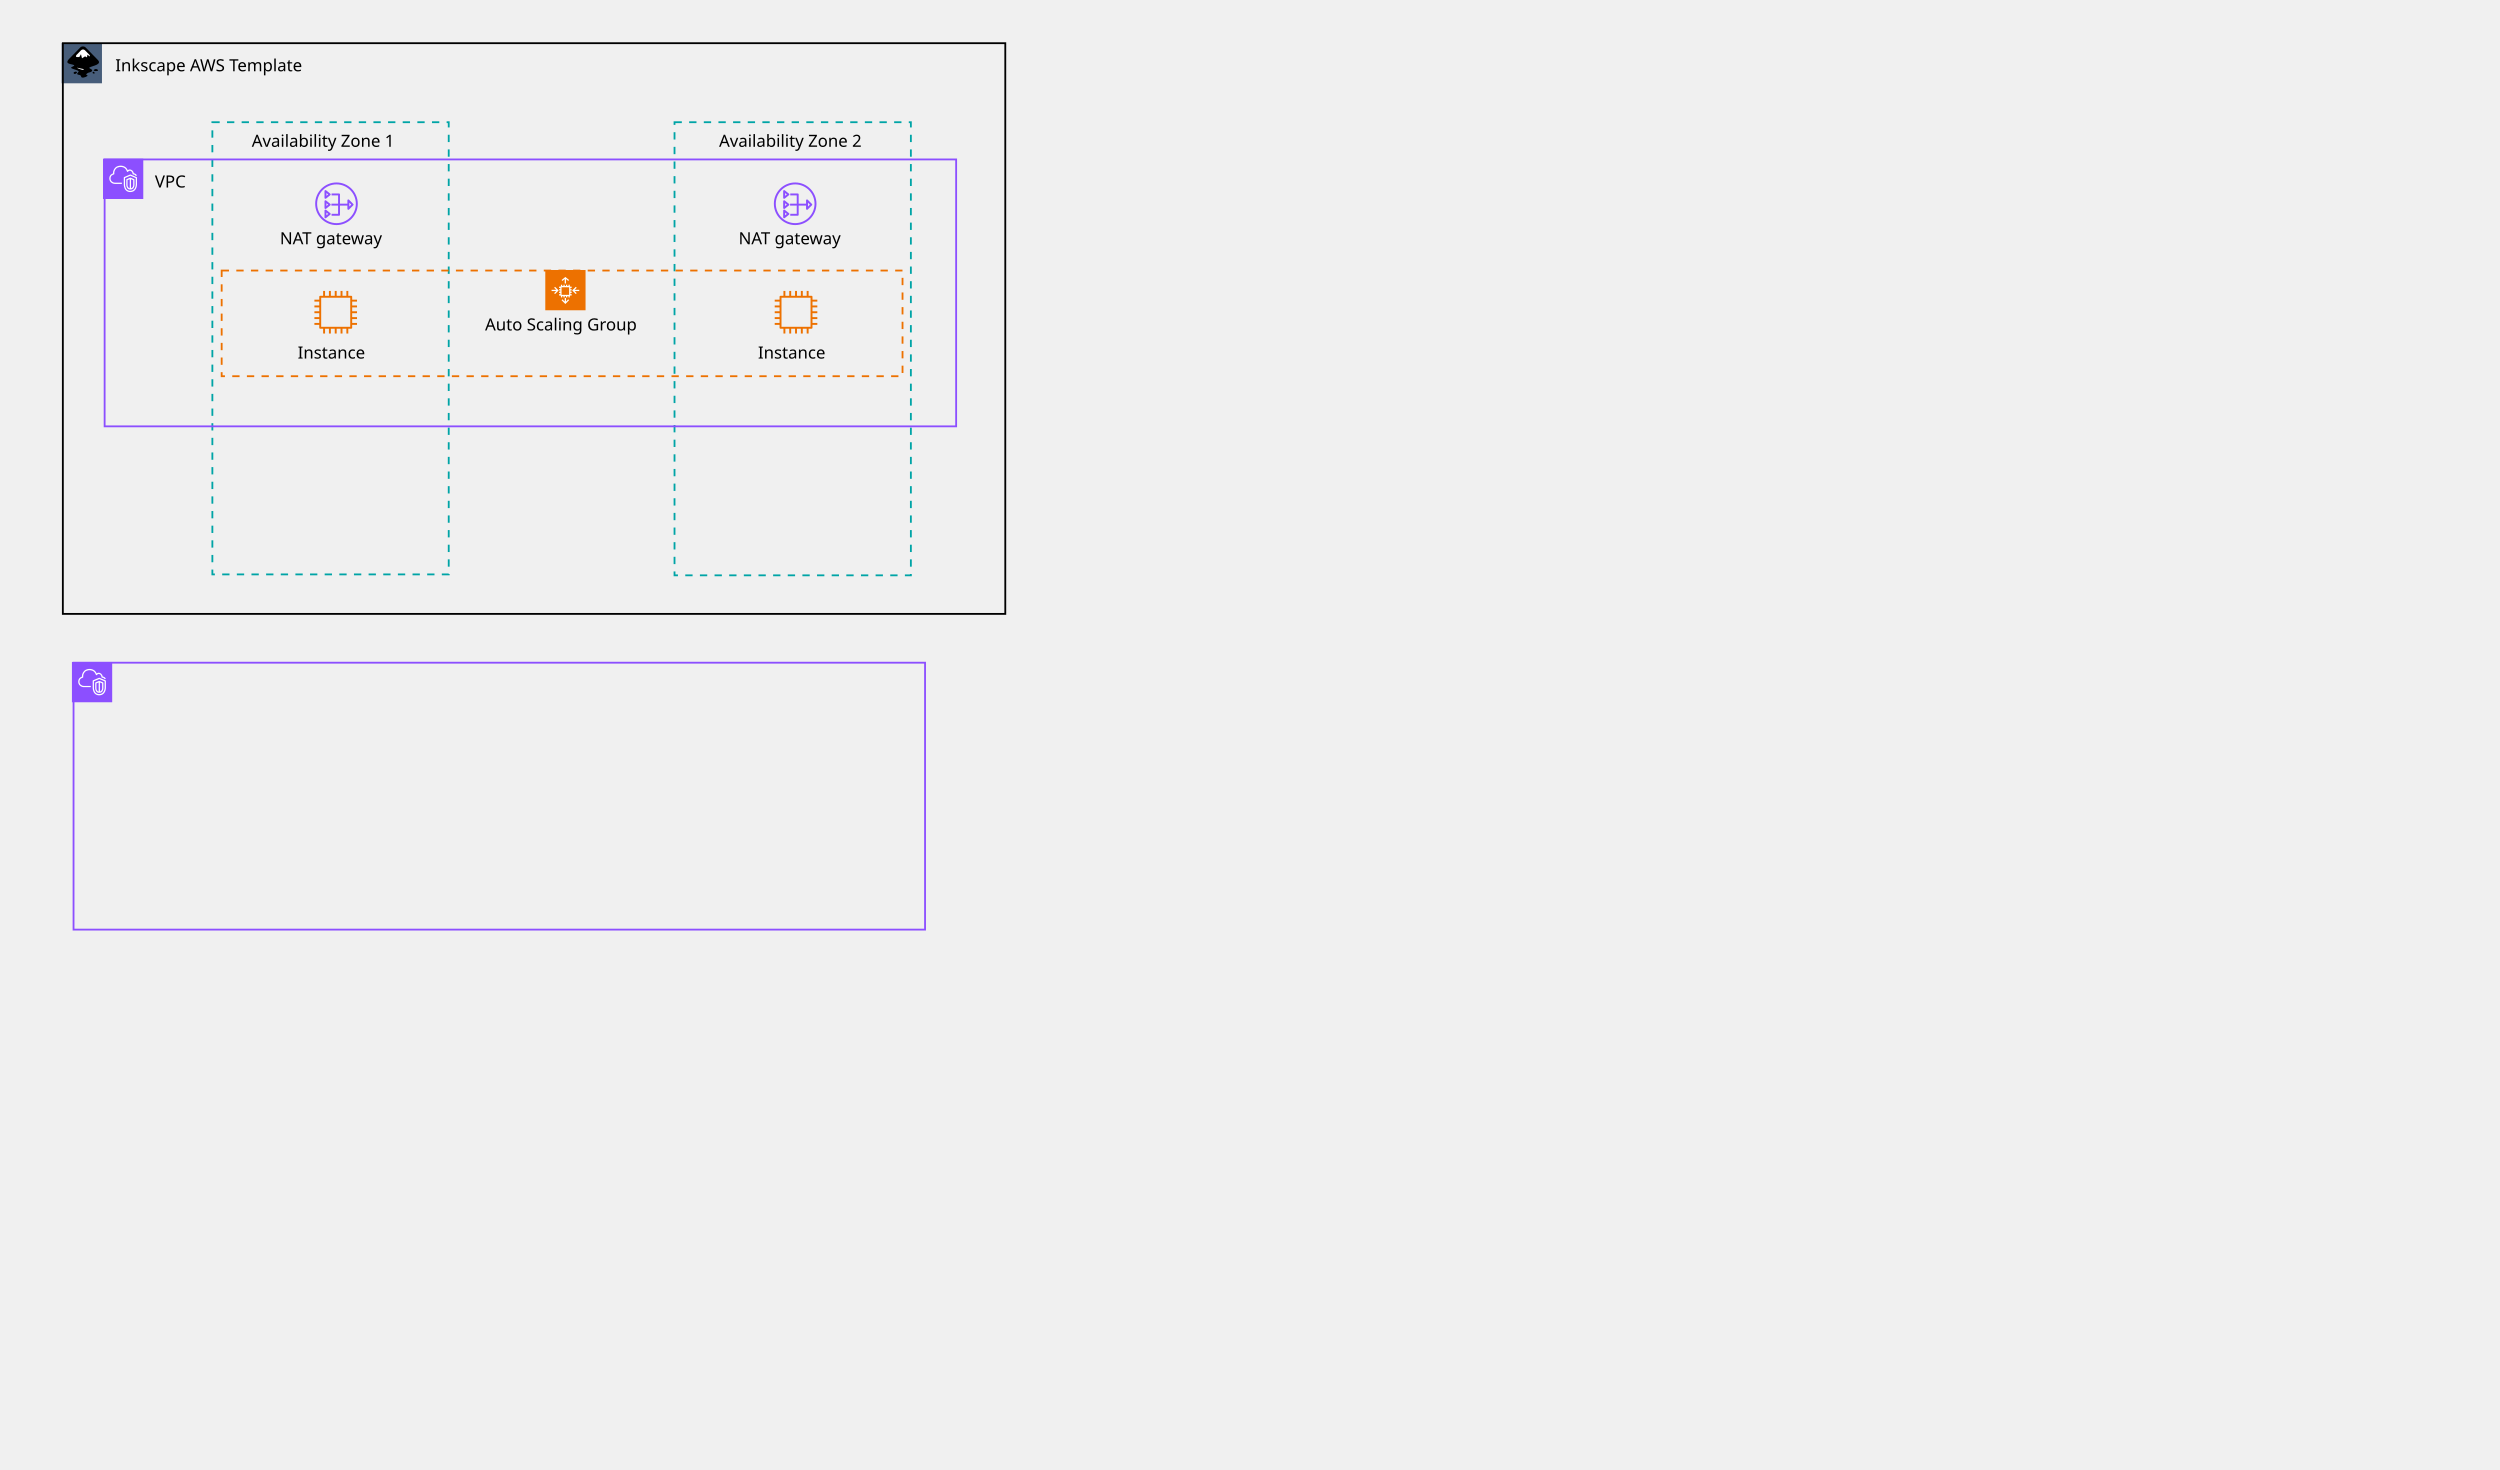
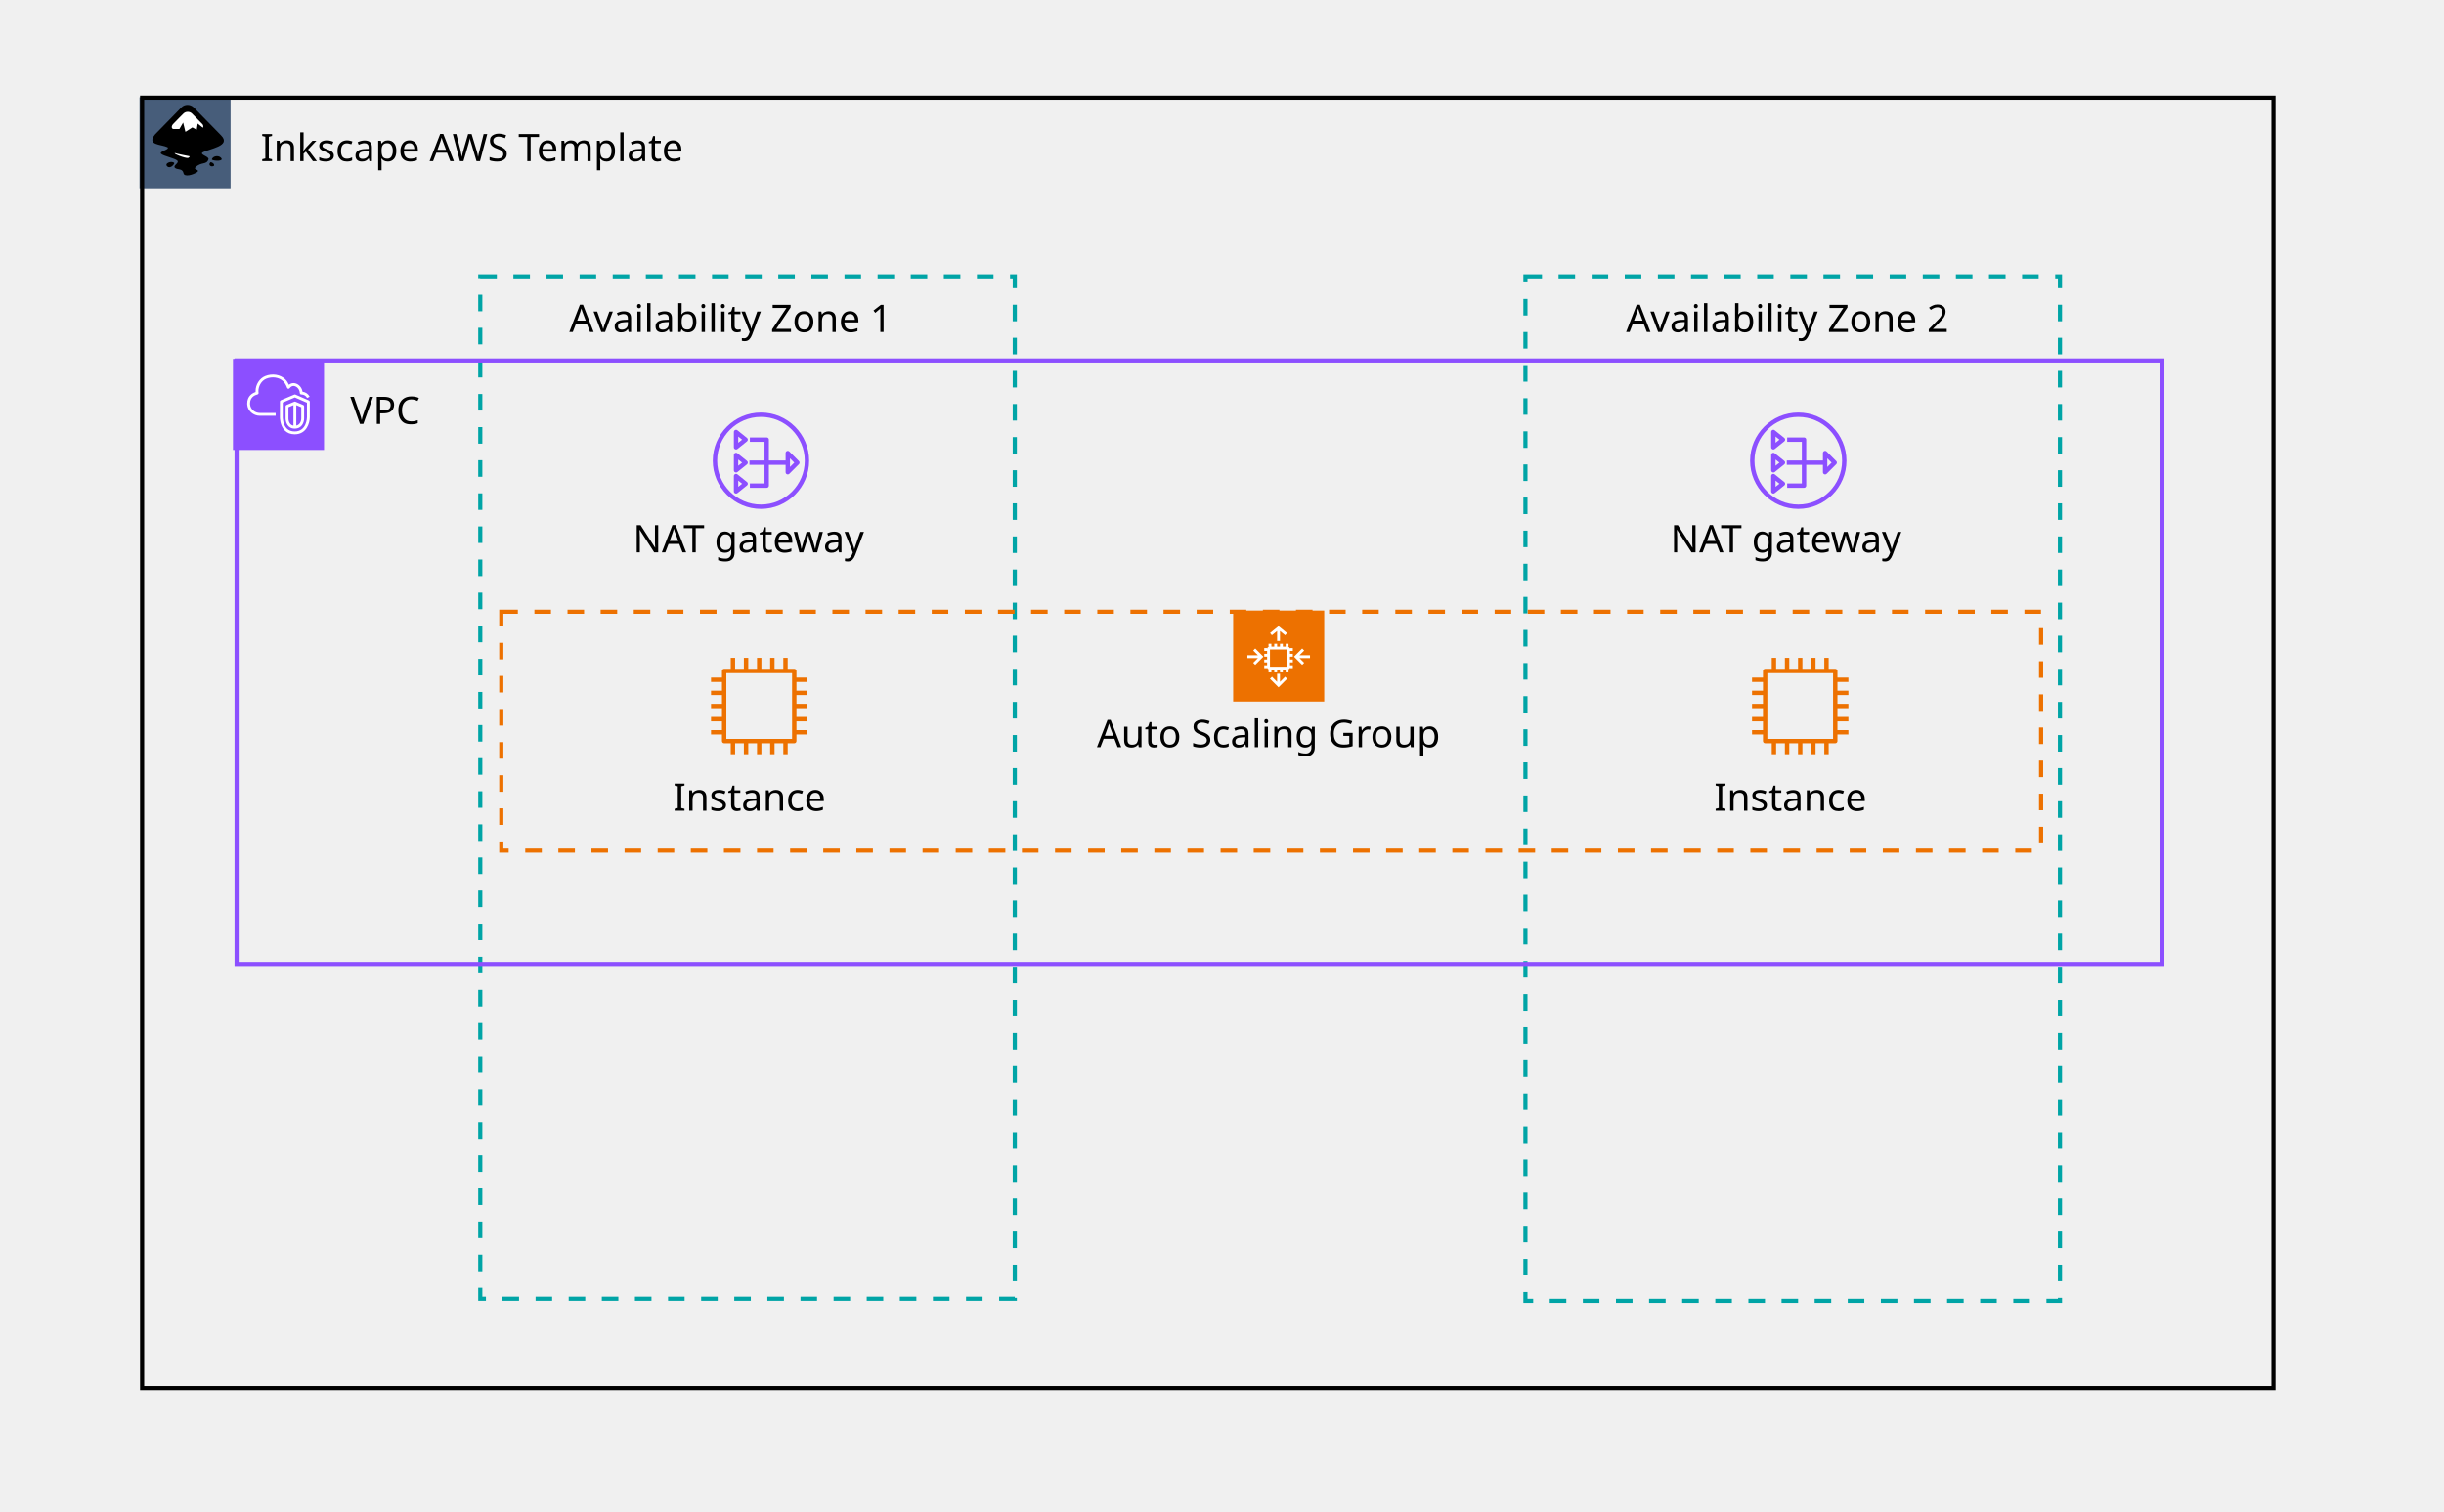
- <svg xmlns="http://www.w3.org/2000/svg" xmlns:xlink="http://www.w3.org/1999/xlink" width="683.003mm" height="401.342mm" viewBox="0 0 683.003 401.342" version="1.1" id="svg5" xml:space="preserve">
+ <svg xmlns="http://www.w3.org/2000/svg" xmlns:xlink="http://www.w3.org/1999/xlink" width="295.245mm" height="182.672mm" viewBox="0 0 295.245 182.672" version="1.1" id="svg5" xml:space="preserve">
  <defs id="defs2">
    <symbol id="symbol3080">
      <rect style="fill:none;stroke:#00a4a6;stroke-width:0.314;stroke-dasharray:1.257, 1.257;stroke-dashoffset:0;stroke-opacity:1" id="rect2463" width="59.938" height="107.395" x="187.771" y="66.154" />
      <text xml:space="preserve" style="font-size:3.782px;line-height:1.25;font-family:sans-serif;letter-spacing:0px;stroke-width:0.095" x="200.373" y="72.968" id="text2795">
        <tspan id="tspan2793" style="stroke-width:0.095" x="200.373" y="72.968">Availability Zone 1</tspan>
      </text>
    </symbol>
    <linearGradient gradientUnits="userSpaceOnUse" id="linearGradient5785">
      <stop id="stop5787" offset="0" style="stop-color:#c0cdf9;stop-opacity:1" />
      <stop id="stop5789" offset="1" style="stop-color:#07092d;stop-opacity:0.288" />
    </linearGradient>
    <linearGradient gradientUnits="userSpaceOnUse" y2="60" x2="58" y1="35" x1="33" xlink:href="#WhiteTransparent-4" id="shinySpecular-4" gradientTransform="matrix(1.009184,0,0,1.009184,-0.3890738,-0.3831933)" />
    <linearGradient gradientUnits="userSpaceOnUse" id="WhiteTransparent-4">
      <stop id="stop7606-4" offset="0" style="stop-color:white;stop-opacity:1" />
      <stop id="stop7608-7" offset="1" style="stop-color:white;stop-opacity:0" />
    </linearGradient>
    <linearGradient gradientUnits="userSpaceOnUse" y2="50" x2="90" y1="20" x1="60" xlink:href="#WhiteTransparent-4" id="IcecapTip-6" />
    <symbol id="res-amazon-vpc-nat-gateway">
      <g id="Icon-Resource/Networking-and-Content-Delivery/Res_Amazon-VPC_NAT-Gateway_48" stroke="none" stroke-width="1" fill="none" fill-rule="evenodd">
        <path d="m 13.626,35.921 v -2.838 l 1.774,1.419 z m -0.375,-5.7 c -0.301,-0.241 -0.714,-0.288 -1.059,-0.12 -0.345,0.167 -0.566,0.516 -0.566,0.901 v 7 c 0,0.385 0.221,0.734 0.566,0.901 0.139,0.067 0.287,0.099 0.434,0.099 0.223,0 0.444,-0.074 0.625,-0.219 l 4.375,-3.5 c 0.237,-0.19 0.375,-0.477 0.375,-0.781 0,-0.304 -0.138,-0.591 -0.375,-0.781 z m 24.001,-3.384 v -3.922 l 1.961,1.961 z m 4.082,-2.668 -4.375,-4.375 c -0.286,-0.286 -0.714,-0.372 -1.09,-0.217 -0.374,0.155 -0.617,0.52 -0.617,0.924 v 3.375 h -7.626 v -9.5 c 0,-0.553 -0.447,-1 -1,-1 h -7.694 v 2 h 6.694 v 8.5 h -6.875 v 2 h 6.875 v 8.501 h -6.694 v 2 h 7.694 c 0.553,0 1,-0.447 1,-1 v -9.501 h 7.626 v 3.376 c 0,0.404 0.244,0.77 0.617,0.924 0.124,0.052 0.254,0.076 0.383,0.076 0.26,0 0.516,-0.102 0.707,-0.293 l 4.375,-4.376 c 0.391,-0.391 0.391,-1.023 0,-1.414 z m -27.708,2.127 v -2.839 l 1.774,1.419 z m -0.375,-5.701 c -0.301,-0.241 -0.714,-0.287 -1.059,-0.12 -0.345,0.167 -0.566,0.516 -0.566,0.901 v 7.001 c 0,0.385 0.221,0.734 0.566,0.901 0.139,0.067 0.287,0.099 0.434,0.099 0.223,0 0.444,-0.074 0.625,-0.219 l 4.375,-3.501 c 0.237,-0.19 0.375,-0.477 0.375,-0.781 0,-0.304 -0.138,-0.591 -0.375,-0.781 z m 0.375,-4.8 v -2.838 l 1.774,1.419 z m -0.375,-5.7 c -0.301,-0.241 -0.714,-0.288 -1.059,-0.12 -0.345,0.167 -0.566,0.516 -0.566,0.901 v 7 c 0,0.385 0.221,0.734 0.566,0.901 0.139,0.067 0.287,0.099 0.434,0.099 0.223,0 0.444,-0.074 0.625,-0.219 l 4.375,-3.5 c 0.237,-0.19 0.375,-0.477 0.375,-0.781 0,-0.304 -0.138,-0.591 -0.375,-0.781 z m 10.75,33.908 c -11.028,0 -20.001,-8.973 -20.001,-20.002 0,-11.028 8.973,-20.001 20.001,-20.001 11.029,0 20.002,8.973 20.002,20.001 0,11.029 -8.973,20.002 -20.002,20.002 z m 0,-42.003 c -12.132,0 -22.001,9.869 -22.001,22.001 0,12.132 9.869,22.002 22.001,22.002 12.132,0 22.002,-9.87 22.002,-22.002 0,-12.132 -9.87,-22.001 -22.002,-22.001 z" id="AWS-Amazon-VPC_NAT-gateway_Resource-Icon_light-bg" fill="#8c4fff" />
      </g>
    </symbol>
    <symbol id="res-amazon-ec2-instance">
      <g id="Icon-Resource/Compute/Res_Amazon-EC2_Instance_48" stroke="none" stroke-width="1" fill="none" fill-rule="evenodd">
        <path d="M 9,39 H 39 V 9 H 9 Z M 46,13 V 11 H 41 V 8 C 41,7.448 40.552,7 40,7 H 37 V 2 H 35 V 7 H 31 V 2 H 29 V 7 H 25 V 2 H 23 V 7 H 19 V 2 H 17 V 7 H 13 V 2 H 11 V 7 H 8 C 7.447,7 7,7.448 7,8 v 3 H 2 v 2 h 5 v 4 H 2 v 2 h 5 v 4 H 2 v 2 h 5 v 4 H 2 v 2 h 5 v 4 H 2 v 2 h 5 v 3 c 0,0.553 0.447,1 1,1 h 3 v 5 h 2 v -5 h 4 v 5 h 2 v -5 h 4 v 5 h 2 v -5 h 4 v 5 h 2 v -5 h 4 v 5 h 2 v -5 h 3 c 0.552,0 1,-0.447 1,-1 v -3 h 5 v -2 h -5 v -4 h 5 v -2 h -5 v -4 h 5 v -2 h -5 v -4 h 5 v -2 h -5 v -4 z" id="Amazon-EC2-Instance_Resource-Icon_light-bg" fill="#ed7100" />
      </g>
    </symbol>
    <symbol id="arch-amazon-ec2-auto-scaling">
      <g id="Icon-Architecture/48/Arch_Amazon-EC2-Auto-Scaling_48" stroke="none" stroke-width="1" fill="none" fill-rule="evenodd">
        <g id="g206" fill="#ed7100">
          <rect id="rect204" x="0" y="0" width="64" height="64" />
        </g>
        <path d="m 54,31.431 h -7.4 l 3.31,-3.311 -1.421,-1.422 -5.736,5.738 5.736,5.738 1.421,-1.422 -3.31,-3.311 H 54 Z m -39.91,-3.311 3.31,3.311 H 10 v 2.011 h 7.4 l -3.31,3.311 1.421,1.422 5.736,-5.738 -5.736,-5.738 z M 25.857,39.474 H 37.918 V 27.409 H 25.857 Z M 39.928,26.404 h 2.01 v 2.011 h -2.01 v 2.011 h 2.01 v 2.011 h -2.01 v 2.011 h 2.01 v 2.011 h -2.01 v 2.011 h 2.01 v 2.011 h -2.01 v -0.695 c 0,0.938 -0.763,1.7 -1.699,1.7 h 0.694 v 2.011 h -2.01 v -2.011 h -2.01 v 2.011 H 32.893 V 41.484 H 30.882 v 2.011 h -2.01 v -2.011 h -2.01 v 2.011 h -2.01 v -2.011 h 0.694 c -0.936,0 -1.699,-0.762 -1.699,-1.7 v 0.695 h -2.01 v -2.011 h 2.01 v -2.011 h -2.01 v -2.011 h 2.01 V 32.436 h -2.01 v -2.011 h 2.01 v -2.011 h -2.01 v -2.011 h 2.01 v 0.695 c 0,-0.938 0.763,-1.7 1.699,-1.7 h -0.694 v -2.011 h 2.01 v 2.011 h 2.01 v -2.011 h 2.01 v 2.011 h 2.01 v -2.011 h 2.01 v 2.011 h 2.01 v -2.011 h 2.01 v 2.011 h -0.694 c 0.936,0 1.699,0.762 1.699,1.7 z m -7.036,23.747 V 44.5 H 30.882 v 5.651 L 27.282,46.55 25.861,47.972 31.887,54 37.914,47.972 36.493,46.55 Z M 27.205,17.387 25.938,15.825 31.887,11 l 5.949,4.825 -1.266,1.562 -3.678,-2.983 v 6.973 H 30.882 v -6.973 z" id="Amazon-EC2-Auto-Scaling_Icon_48_Squid" fill="#ffffff" />
      </g>
    </symbol>
  </defs>
  <g id="layer1" transform="translate(19.2445)">
    <rect style="fill:#475d7a;fill-opacity:1;stroke:none;stroke-width:0.5;stroke-dasharray:2, 2;stroke-dashoffset:0;stroke-opacity:1" id="rect15116" width="11" height="11" x="-2.389" y="11.755" />
    <g id="use1424" transform="matrix(0.171875,0,0,0.171875,8.899246,43.36657)" style="stroke-width:1.539">
      <g id="g17867" stroke="none" stroke-width="1" fill="none" fill-rule="evenodd">
        <g id="g17863" fill="#8c4fff">
          <rect id="rect17861" x="0" y="0" width="64" height="64" />
        </g>
        <path d="m 48,33.977 -3.501,-1.469 v 14.37 c 3.407,-0.731 3.499,-4.697 3.501,-4.883 z m -5.501,12.946 v -14.415 l -3.499,1.469 v 8.027 c 0.008,0.462 0.183,4.335 3.499,4.919 z m 0.613,-16.841 c 0.246,-0.105 0.526,-0.104 0.774,-0.001 l 5.501,2.309 c 0.372,0.156 0.613,0.519 0.613,0.922 v 8.692 c -0.022,2.427 -1.438,7 -6.63,7 -4.977,0 -6.344,-4.572 -6.37,-6.989 v -8.703 c 0,-0.403 0.241,-0.766 0.613,-0.922 z m 8.888,0.71 -8.508,-3.7 -8.492,3.576 v 10.357 c -8.91e-4,0.065 -0.037,4.984 2.807,7.869 1.38,1.4 3.252,2.11 5.563,2.11 8.438,0 8.626,-9.579 8.63,-9.986 z m 2,-0.656 v 10.889 c -0.027,4.148 -2.284,11.979 -10.63,11.979 -2.872,0 -5.225,-0.914 -6.997,-2.716 -3.432,-3.491 -3.377,-9.045 -3.373,-9.28 v -11.004 c 0,-0.402 0.241,-0.766 0.612,-0.922 l 9.499,-4 c 0.252,-0.106 0.536,-0.104 0.786,0.005 l 9.501,4.132 c 0.366,0.159 0.602,0.519 0.602,0.917 z m -35,7.868 h 11 v 2 H 19 c -4.784,0 -8.729,-3.521 -8.98,-8.016 -0.018,-0.175 -0.02,-0.389 -0.02,-0.603 0,-5.299 3.654,-7.347 5.919,-8.107 -0.017,-0.215 -0.028,-0.435 -0.028,-0.652 0,-4.587 2.767,-8.925 6.73,-10.547 4.959,-2.03 10.614,-1.142 14.074,2.206 1.023,0.997 1.909,2.311 2.648,3.921 0.956,-0.784 2.049,-1.202 3.18,-1.202 2.711,0 5.758,2.292 6.377,6.058 2.169,0.282 4.036,1.577 4.996,3.52 l -1.792,0.887 c -0.764,-1.544 -2.298,-2.465 -4.104,-2.465 -0.529,0 -0.967,-0.413 -0.998,-0.941 -0.195,-3.301 -2.727,-5.059 -4.479,-5.059 -0.973,0 -1.941,0.57 -2.726,1.604 -0.222,0.291 -0.582,0.44 -0.945,0.385 -0.362,-0.055 -0.665,-0.302 -0.79,-0.645 -0.735,-2.002 -1.664,-3.559 -2.76,-4.628 -2.896,-2.803 -7.687,-3.524 -11.923,-1.79 -3.604,1.475 -5.488,5.491 -5.488,8.696 0,0.4 0.056,0.877 0.102,1.26 0.06,0.5 -0.263,0.967 -0.753,1.089 -1.957,0.484 -5.24,1.962 -5.24,6.41 0,0.15 -0.002,0.3 0.013,0.451 0.196,3.476 3.263,6.168 6.987,6.168 z" id="path17865" fill="#ffffff" />
      </g>
    </g>
    <rect style="fill:none;stroke:#000000;stroke-width:0.5;stroke-dasharray:none;stroke-dashoffset:0;stroke-opacity:1" id="rect6187" width="257.477" height="155.917" x="-2.075" y="11.8" />
    <rect style="fill:none;stroke:#00a4a6;stroke-width:0.5;stroke-dasharray:2, 2;stroke-dashoffset:0;stroke-opacity:1" id="rect6189" width="64.572" height="123.538" x="38.775" y="33.388" />
    <g id="inkscape-logo" transform="matrix(0.02375357,0,0,0.02375357,-1.190832,12.8355)" style="stroke-width:10.471">
      <path d="M 163.15,5.553 28.81,143.023 c -45.39,56.21 30.89,49.67 63.59,65.86 11.73,11.99 -44.96,20.84 -33.23,32.84 11.73,11.99 70.93,23.1 82.68,35.09 11.73,11.99 -24.01,24.71 -12.28,36.7 11.73,11.99 38.86,0.63 43.94,28.31 3.62,19.78 48.89,8.5 71.03,-7.7 11.73,-12 -22.44,-10.87 -10.71,-22.86 29.17,-29.83 56.33,-10.84 66.31,-40.73 4.93,-14.77 -42.94,-22.77 -31.19,-34.76 33.75,-19.71 150.4,-32.54 95.05,-87.89 L 224.75,5.553 c -17.03,-16.35 -45.45,-16.53 -61.6,0 z M 317.46,270.533 c 0,6.82 50.25,11.29 50.25,-1.61 -7.16,-20.72 -44.31,-19.32 -50.25,1.61 z m -226.36,36.24 c 11.9,10.29 30.28,-2.56 35.79,-16.92 -11.53,-15.32 -54.69,0.55 -35.79,16.92 z m 220.06,-22.23 c -15.34,13.76 1.72,27.72 16.84,18.83 3.37,-3.42 -0.09,-15.41 -16.84,-18.83 z" id="path2313" style="fill:#000000;fill-opacity:1;stroke-width:10.471" />
      <path d="m 131,238.6 c 3.59,2.23 57.89,13.26 71.16,15.46 4.6,0.97 1.34,5.71 -5,8.91 -14.3,3.8 -83.66,-24.37 -66.16,-24.37 z" id="path2315" style="fill:#ffffff;stroke-width:10.471" />
      <path d="m 216.63,37.47 53.15,53.98 c 5.04,5.15 4.97,15.13 2.15,18 L 245.54,88.34 240.35,119.6 218.3,107.96 182.99,130.27 171.3,83.24 152.33,116.06 h -29 c -11.82,0 -13.21,-15 -2.47,-25.74 18.76,-20.25 40.29,-40.89 51.99,-52.85 11.76,-12.02 32.25,-11.68 43.78,0 z" id="path2317" style="fill:#ffffff;stroke-width:10.471" />
    </g>
    <text xml:space="preserve" style="font-style:normal;font-variant:normal;font-weight:normal;font-stretch:normal;font-size:4.586px;line-height:1.25;font-family:sans-serif;-inkscape-font-specification:'sans-serif, Normal';font-variant-ligatures:normal;font-variant-caps:normal;font-variant-numeric:normal;font-variant-east-asian:normal;letter-spacing:0px;stroke-width:0.265" x="12.248" y="19.473" id="text16017">
      <tspan id="tspan16015" style="font-style:normal;font-variant:normal;font-weight:normal;font-stretch:normal;font-size:4.586px;font-family:sans-serif;-inkscape-font-specification:'sans-serif, Normal';font-variant-ligatures:normal;font-variant-caps:normal;font-variant-numeric:normal;font-variant-east-asian:normal;stroke-width:0.265" x="12.248" y="19.473">Inkscape AWS Template</tspan>
    </text>
    <rect style="fill:none;stroke:#00a4a6;stroke-width:0.5;stroke-dasharray:2, 2;stroke-dashoffset:0;stroke-opacity:1" id="rect16019" width="64.572" height="123.793" x="165.035" y="33.388" />
    <rect style="fill:none;stroke:#8c4fff;stroke-width:0.5;stroke-dasharray:none;stroke-dashoffset:0;stroke-opacity:1" id="rect16021" width="232.636" height="72.921" x="9.339" y="43.558" />
    <text xml:space="preserve" style="font-style:normal;font-variant:normal;font-weight:normal;font-stretch:normal;font-size:4.586px;line-height:1.25;font-family:sans-serif;-inkscape-font-specification:'sans-serif, Normal';font-variant-ligatures:normal;font-variant-caps:normal;font-variant-numeric:normal;font-variant-east-asian:normal;letter-spacing:0px;stroke-width:0.265" x="49.53" y="40.115" id="text16991">
      <tspan id="tspan16989" style="font-style:normal;font-variant:normal;font-weight:normal;font-stretch:normal;font-size:4.586px;font-family:sans-serif;-inkscape-font-specification:'sans-serif, Normal';font-variant-ligatures:normal;font-variant-caps:normal;font-variant-numeric:normal;font-variant-east-asian:normal;stroke-width:0.265" x="49.53" y="40.115">Availability Zone 1</tspan>
    </text>
    <text xml:space="preserve" style="font-style:normal;font-variant:normal;font-weight:normal;font-stretch:normal;font-size:4.586px;line-height:1.25;font-family:sans-serif;-inkscape-font-specification:'sans-serif, Normal';font-variant-ligatures:normal;font-variant-caps:normal;font-variant-numeric:normal;font-variant-east-asian:normal;letter-spacing:0px;stroke-width:0.265" x="177.199" y="40.115" id="text17045">
      <tspan id="tspan17043" style="font-style:normal;font-variant:normal;font-weight:normal;font-stretch:normal;font-size:4.586px;font-family:sans-serif;-inkscape-font-specification:'sans-serif, Normal';font-variant-ligatures:normal;font-variant-caps:normal;font-variant-numeric:normal;font-variant-east-asian:normal;stroke-width:0.265" x="177.199" y="40.115">Availability Zone 2</tspan>
    </text>
    <text xml:space="preserve" style="font-style:normal;font-variant:normal;font-weight:normal;font-stretch:normal;font-size:4.586px;line-height:1.25;font-family:sans-serif;-inkscape-font-specification:'sans-serif, Normal';font-variant-ligatures:normal;font-variant-caps:normal;font-variant-numeric:normal;font-variant-east-asian:normal;letter-spacing:0px;stroke-width:0.265" x="23.072" y="51.228" id="text17775">
      <tspan id="tspan17773" style="font-style:normal;font-variant:normal;font-weight:normal;font-stretch:normal;font-size:4.586px;font-family:sans-serif;-inkscape-font-specification:'sans-serif, Normal';font-variant-ligatures:normal;font-variant-caps:normal;font-variant-numeric:normal;font-variant-east-asian:normal;stroke-width:0.265" x="23.072" y="51.228">VPC</tspan>
    </text>
    <use xlink:href="#res-amazon-vpc-nat-gateway" id="use27123" transform="matrix(0.2645833,0,0,0.2645833,66.33359,49.31909)" />
    <text xml:space="preserve" style="font-style:normal;font-variant:normal;font-weight:normal;font-stretch:normal;font-size:4.586px;line-height:1.25;font-family:sans-serif;-inkscape-font-specification:'sans-serif, Normal';font-variant-ligatures:normal;font-variant-caps:normal;font-variant-numeric:normal;font-variant-east-asian:normal;letter-spacing:0px;stroke-width:0.265" x="57.224" y="66.74" id="text27156">
      <tspan id="tspan27154" style="font-style:normal;font-variant:normal;font-weight:normal;font-stretch:normal;font-size:4.586px;font-family:sans-serif;-inkscape-font-specification:'sans-serif, Normal';font-variant-ligatures:normal;font-variant-caps:normal;font-variant-numeric:normal;font-variant-east-asian:normal;stroke-width:0.265" x="57.224" y="66.74">NAT gateway</tspan>
    </text>
    <use xlink:href="#res-amazon-vpc-nat-gateway" id="use27158" transform="matrix(0.2645833,0,0,0.2645833,191.6445,49.31909)" />
    <text xml:space="preserve" style="font-style:normal;font-variant:normal;font-weight:normal;font-stretch:normal;font-size:4.586px;line-height:1.25;font-family:sans-serif;-inkscape-font-specification:'sans-serif, Normal';font-variant-ligatures:normal;font-variant-caps:normal;font-variant-numeric:normal;font-variant-east-asian:normal;letter-spacing:0px;stroke-width:0.265" x="182.535" y="66.74" id="text27162">
      <tspan id="tspan27160" style="font-style:normal;font-variant:normal;font-weight:normal;font-stretch:normal;font-size:4.586px;font-family:sans-serif;-inkscape-font-specification:'sans-serif, Normal';font-variant-ligatures:normal;font-variant-caps:normal;font-variant-numeric:normal;font-variant-east-asian:normal;stroke-width:0.265" x="182.535" y="66.74">NAT gateway</tspan>
    </text>
    <rect style="fill:none;stroke:#ed7100;stroke-width:0.5;stroke-dasharray:2, 2;stroke-dashoffset:0;stroke-opacity:1" id="rect27164" width="186.013" height="28.866" x="41.315" y="73.915" />
    <use xlink:href="#res-amazon-ec2-instance" id="use27343" transform="matrix(0.2645833,0,0,0.2645833,191.8785,78.9596)" />
    <text xml:space="preserve" style="font-style:normal;font-variant:normal;font-weight:normal;font-stretch:normal;font-size:4.586px;line-height:1.25;font-family:sans-serif;-inkscape-font-specification:'sans-serif, Normal';font-variant-ligatures:normal;font-variant-caps:normal;font-variant-numeric:normal;font-variant-east-asian:normal;letter-spacing:0px;stroke-width:0.265" x="187.826" y="97.961" id="text27376">
      <tspan id="tspan27374" style="font-style:normal;font-variant:normal;font-weight:normal;font-stretch:normal;font-size:4.586px;font-family:sans-serif;-inkscape-font-specification:'sans-serif, Normal';font-variant-ligatures:normal;font-variant-caps:normal;font-variant-numeric:normal;font-variant-east-asian:normal;stroke-width:0.265" x="187.826" y="97.961">Instance</tspan>
    </text>
    <use xlink:href="#res-amazon-ec2-instance" id="use27378" transform="matrix(0.2645833,0,0,0.2645833,66.12192,78.9596)" />
    <text xml:space="preserve" style="font-style:normal;font-variant:normal;font-weight:normal;font-stretch:normal;font-size:4.586px;line-height:1.25;font-family:sans-serif;-inkscape-font-specification:'sans-serif, Normal';font-variant-ligatures:normal;font-variant-caps:normal;font-variant-numeric:normal;font-variant-east-asian:normal;letter-spacing:0px;stroke-width:0.265" x="62.07" y="97.961" id="text27382">
      <tspan id="tspan27380" style="font-style:normal;font-variant:normal;font-weight:normal;font-stretch:normal;font-size:4.586px;font-family:sans-serif;-inkscape-font-specification:'sans-serif, Normal';font-variant-ligatures:normal;font-variant-caps:normal;font-variant-numeric:normal;font-variant-east-asian:normal;stroke-width:0.265" x="62.07" y="97.961">Instance</tspan>
    </text>
    <use xlink:href="#arch-amazon-ec2-auto-scaling" id="use27419" transform="matrix(0.171875,0,0,0.171875,129.7285,73.77125)" style="stroke-width:1.539" />
    <text xml:space="preserve" style="font-style:normal;font-variant:normal;font-weight:normal;font-stretch:normal;font-size:4.586px;line-height:1.25;font-family:sans-serif;-inkscape-font-specification:'sans-serif, Normal';font-variant-ligatures:normal;font-variant-caps:normal;font-variant-numeric:normal;font-variant-east-asian:normal;letter-spacing:0px;stroke-width:0.265" x="113.269" y="90.281" id="text27460">
      <tspan id="tspan27458" style="font-style:normal;font-variant:normal;font-weight:normal;font-stretch:normal;font-size:4.586px;font-family:sans-serif;-inkscape-font-specification:'sans-serif, Normal';font-variant-ligatures:normal;font-variant-caps:normal;font-variant-numeric:normal;font-variant-east-asian:normal;stroke-width:0.265" x="113.269" y="90.281">Auto Scaling Group</tspan>
    </text>
-     <g id="g27472" transform="matrix(0.171875,0,0,0.171875,0.4067489,180.8574)" style="stroke-width:1.539">
-       <g id="g27470" stroke="none" stroke-width="1" fill="none" fill-rule="evenodd">
-         <g id="g27466" fill="#8c4fff">
-           <rect id="rect27464" x="0" y="0" width="64" height="64" />
-         </g>
-         <path d="m 48,33.977 -3.501,-1.469 v 14.37 c 3.407,-0.731 3.499,-4.697 3.501,-4.883 z m -5.501,12.946 v -14.415 l -3.499,1.469 v 8.027 c 0.008,0.462 0.183,4.335 3.499,4.919 z m 0.613,-16.841 c 0.246,-0.105 0.526,-0.104 0.774,-0.001 l 5.501,2.309 c 0.372,0.156 0.613,0.519 0.613,0.922 v 8.692 c -0.022,2.427 -1.438,7 -6.63,7 -4.977,0 -6.344,-4.572 -6.37,-6.989 v -8.703 c 0,-0.403 0.241,-0.766 0.613,-0.922 z m 8.888,0.71 -8.508,-3.7 -8.492,3.576 v 10.357 c -8.91e-4,0.065 -0.037,4.984 2.807,7.869 1.38,1.4 3.252,2.11 5.563,2.11 8.438,0 8.626,-9.579 8.63,-9.986 z m 2,-0.656 v 10.889 c -0.027,4.148 -2.284,11.979 -10.63,11.979 -2.872,0 -5.225,-0.914 -6.997,-2.716 -3.432,-3.491 -3.377,-9.045 -3.373,-9.28 v -11.004 c 0,-0.402 0.241,-0.766 0.612,-0.922 l 9.499,-4 c 0.252,-0.106 0.536,-0.104 0.786,0.005 l 9.501,4.132 c 0.366,0.159 0.602,0.519 0.602,0.917 z m -35,7.868 h 11 v 2 H 19 c -4.784,0 -8.729,-3.521 -8.98,-8.016 -0.018,-0.175 -0.02,-0.389 -0.02,-0.603 0,-5.299 3.654,-7.347 5.919,-8.107 -0.017,-0.215 -0.028,-0.435 -0.028,-0.652 0,-4.587 2.767,-8.925 6.73,-10.547 4.959,-2.03 10.614,-1.142 14.074,2.206 1.023,0.997 1.909,2.311 2.648,3.921 0.956,-0.784 2.049,-1.202 3.18,-1.202 2.711,0 5.758,2.292 6.377,6.058 2.169,0.282 4.036,1.577 4.996,3.52 l -1.792,0.887 c -0.764,-1.544 -2.298,-2.465 -4.104,-2.465 -0.529,0 -0.967,-0.413 -0.998,-0.941 -0.195,-3.301 -2.727,-5.059 -4.479,-5.059 -0.973,0 -1.941,0.57 -2.726,1.604 -0.222,0.291 -0.582,0.44 -0.945,0.385 -0.362,-0.055 -0.665,-0.302 -0.79,-0.645 -0.735,-2.002 -1.664,-3.559 -2.76,-4.628 -2.896,-2.803 -7.687,-3.524 -11.923,-1.79 -3.604,1.475 -5.488,5.491 -5.488,8.696 0,0.4 0.056,0.877 0.102,1.26 0.06,0.5 -0.263,0.967 -0.753,1.089 -1.957,0.484 -5.24,1.962 -5.24,6.41 0,0.15 -0.002,0.3 0.013,0.451 0.196,3.476 3.263,6.168 6.987,6.168 z" id="path27468" fill="#ffffff" />
-       </g>
-     </g>
-     <rect style="fill:none;stroke:#8c4fff;stroke-width:0.5;stroke-dasharray:none;stroke-dashoffset:0;stroke-opacity:1" id="rect27474" width="232.636" height="72.921" x="0.846" y="181.049" />
  </g>
</svg>
